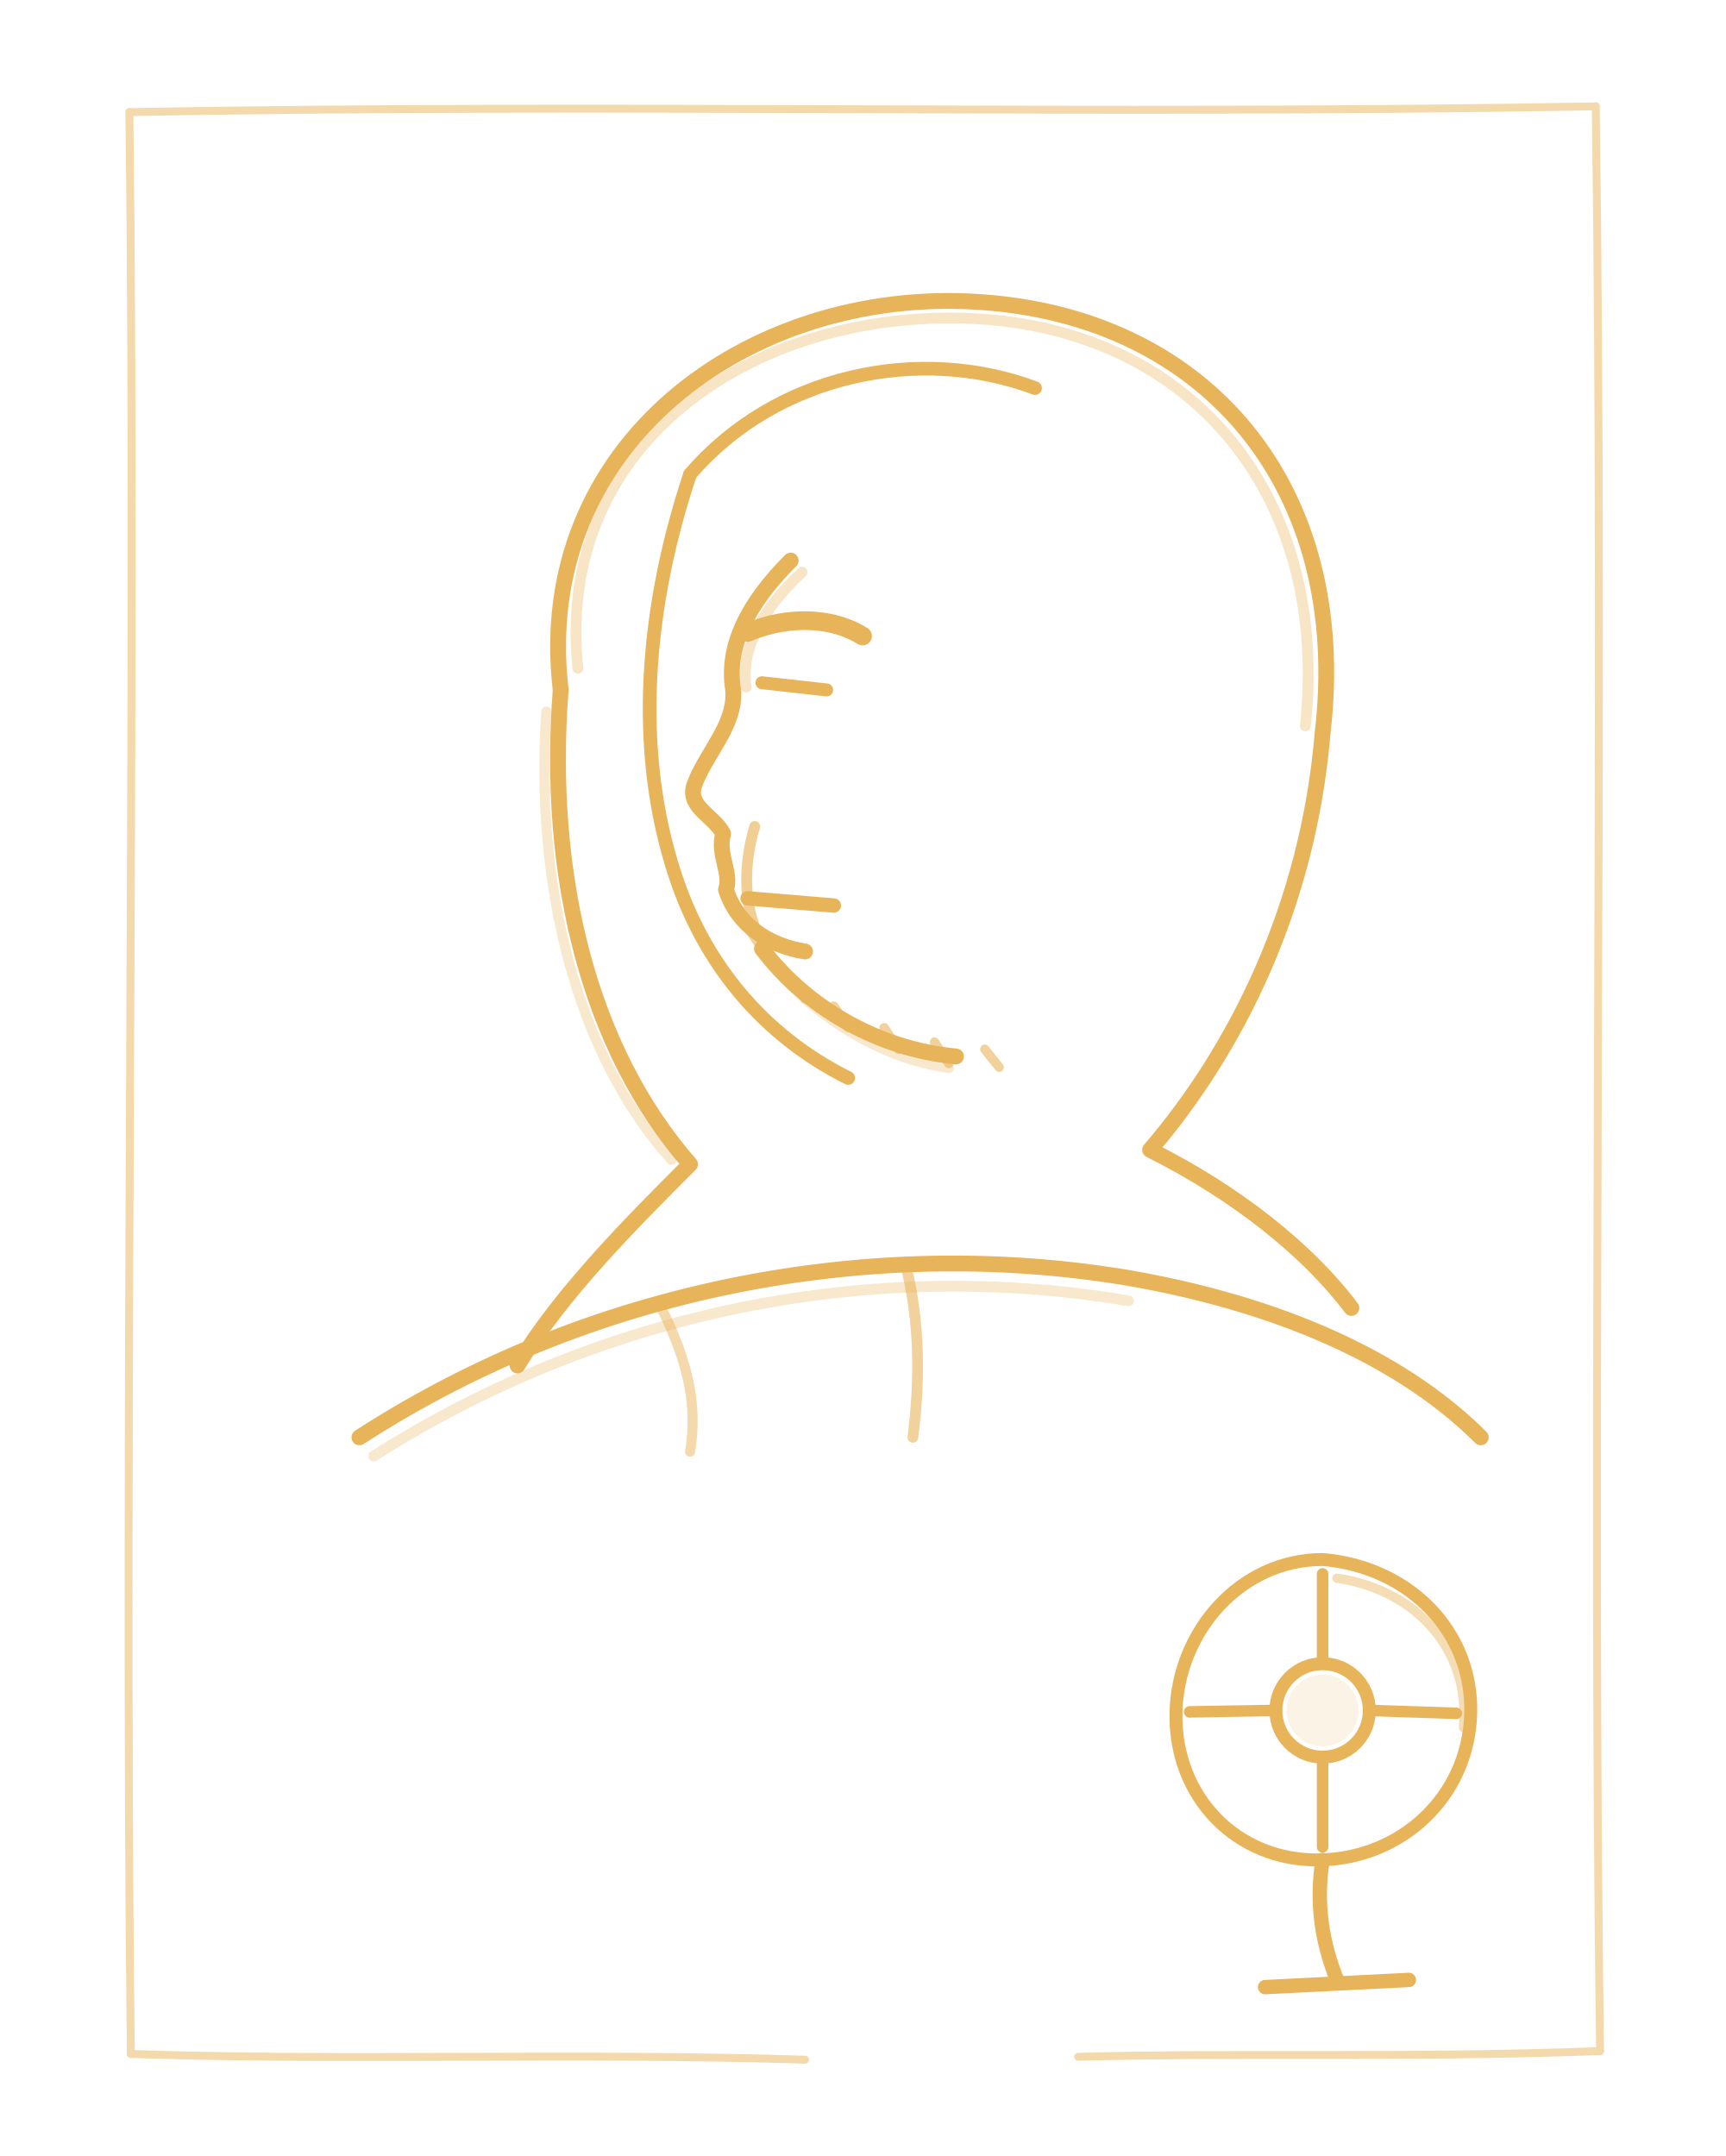
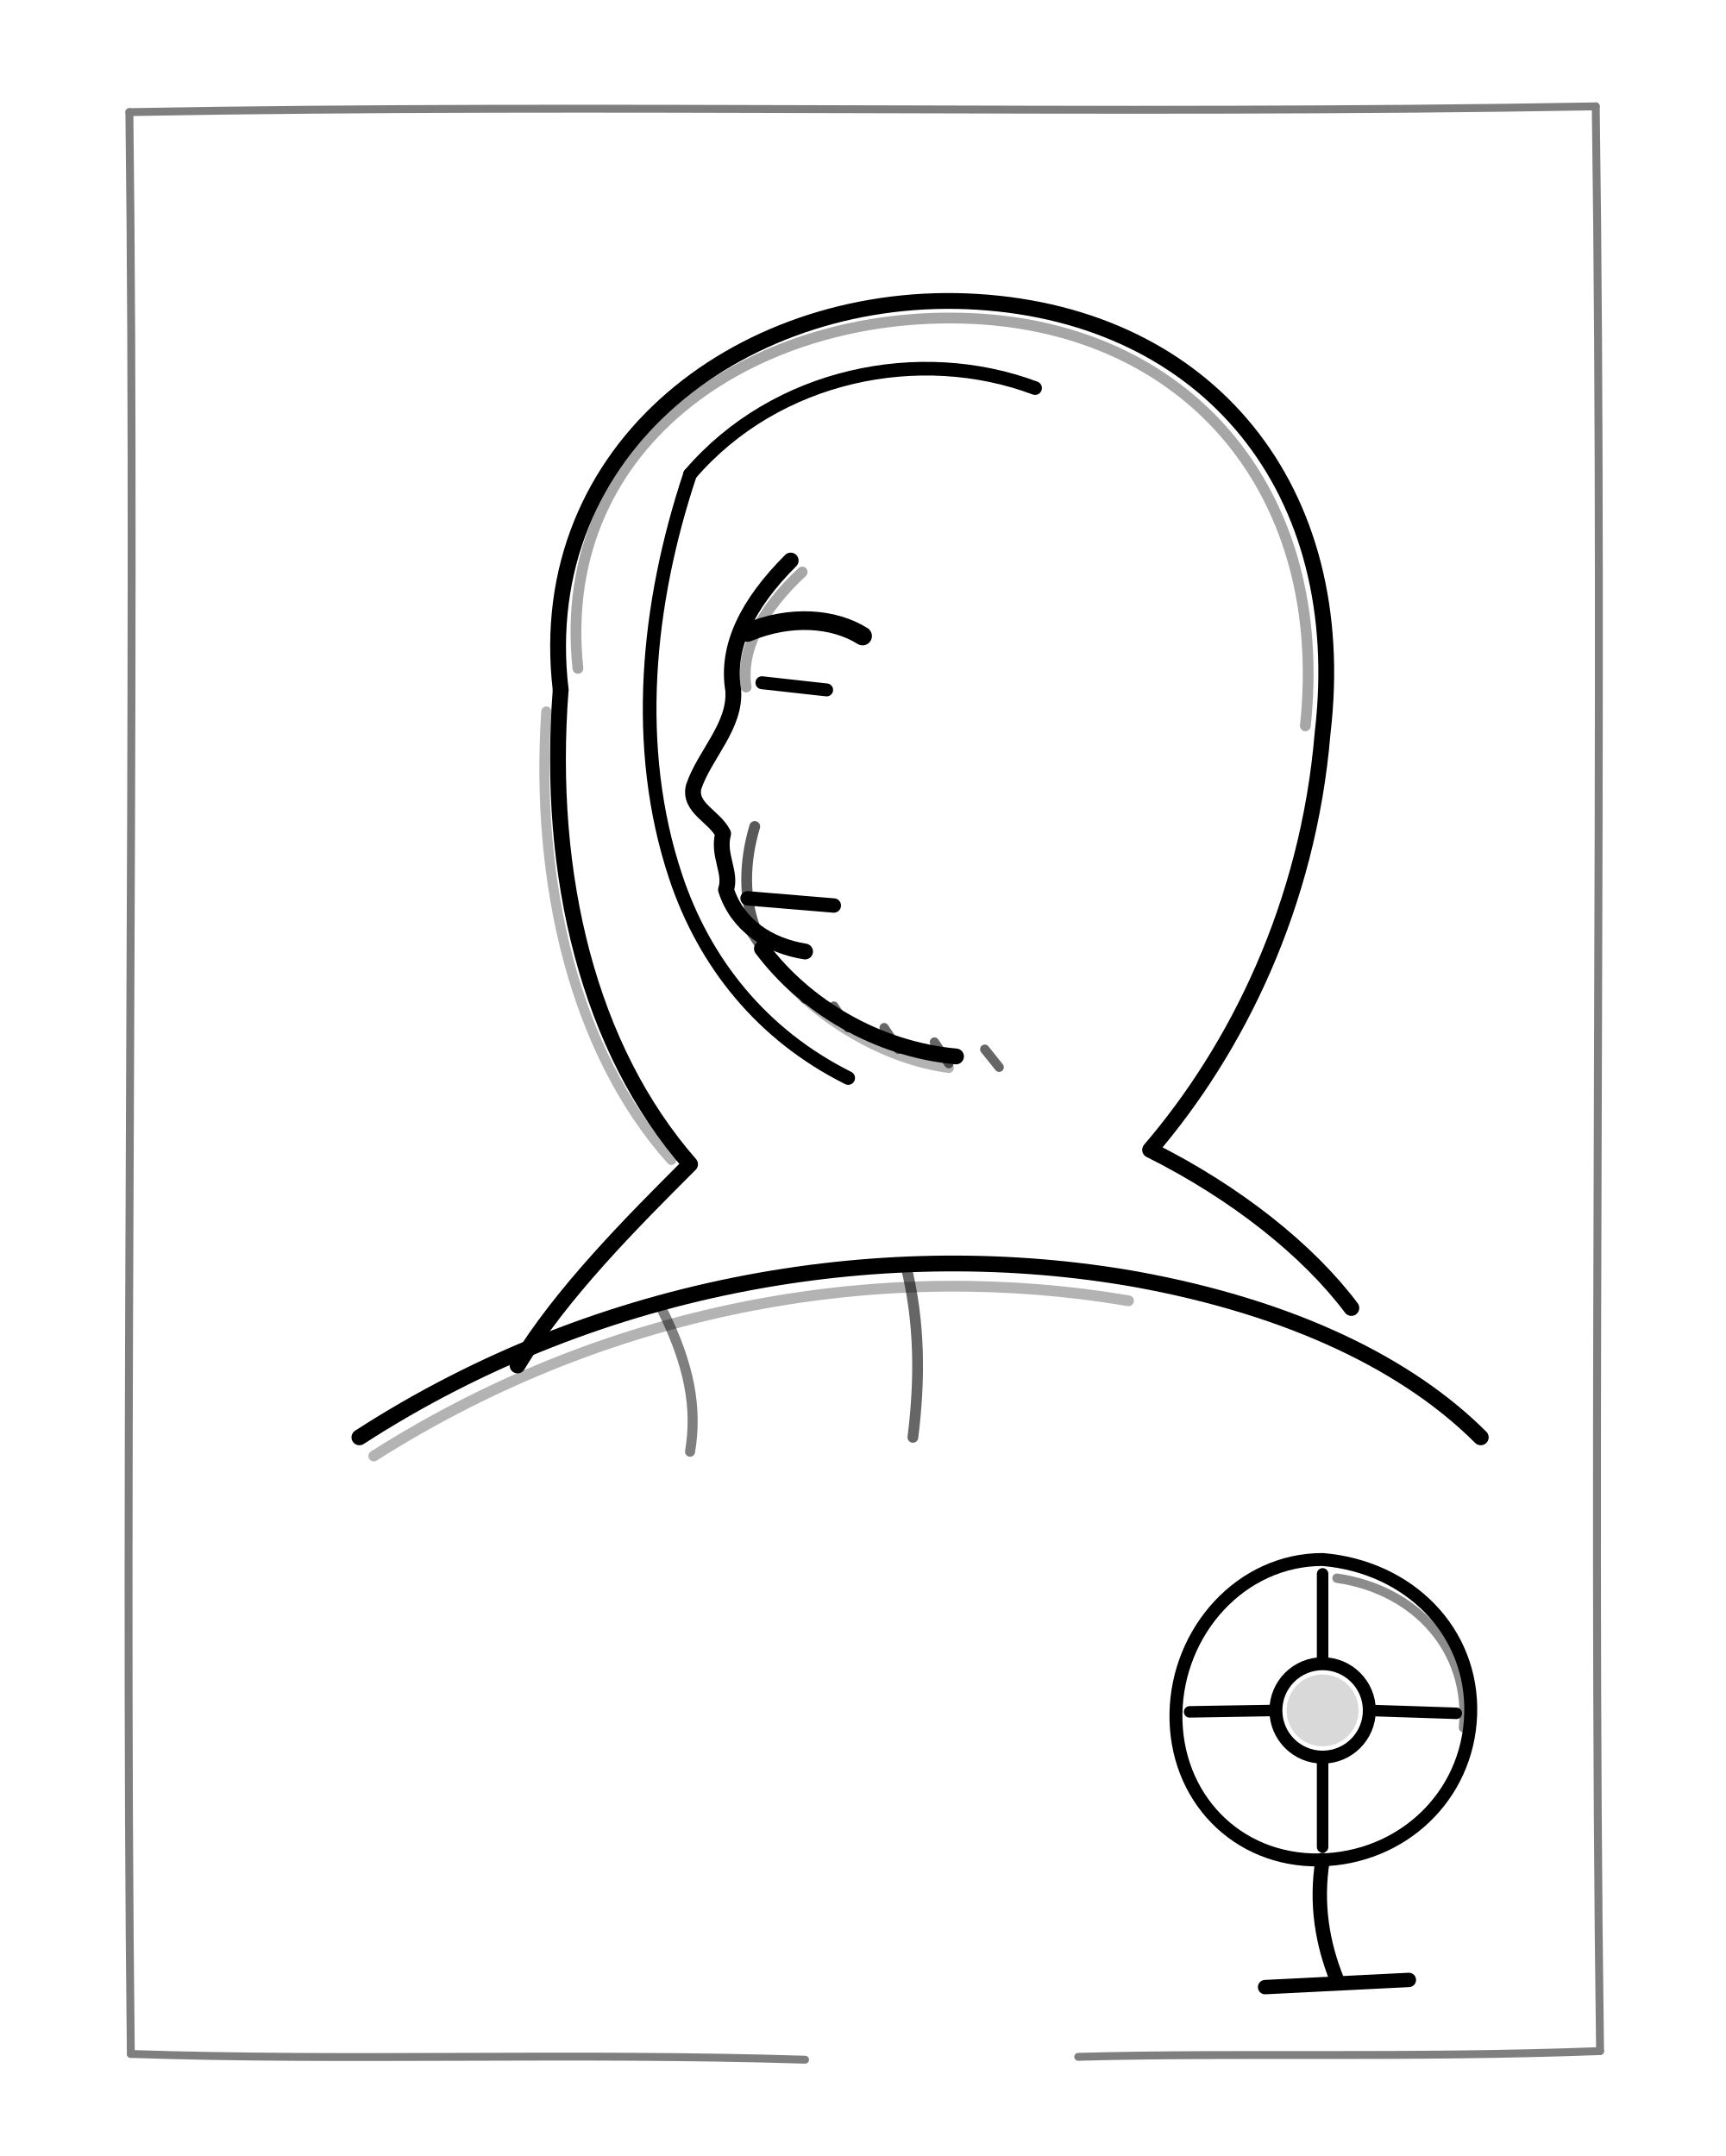
- <svg xmlns="http://www.w3.org/2000/svg" viewBox="0 0 240 300" role="img" aria-label="Wade Pike — ink sketch" fill="none" stroke="#e8b45a" stroke-width="2.2" stroke-linecap="round" stroke-linejoin="round">
+ <svg xmlns="http://www.w3.org/2000/svg" viewBox="0 0 240 300" role="img" aria-label="Wade Pike — ink sketch" fill="none" stroke="currentColor" stroke-width="2.2" stroke-linecap="round" stroke-linejoin="round">
  <g stroke-width="1.1" opacity="0.5">
    <path d="M18 15.6 C 84 14.4, 154 16, 222 14.8" />
    <path d="M222 14.8 C 223.2 100, 221.4 198, 222.6 285.4" />
    <path d="M222.6 285.4 C 196 286.4, 172 285.6, 150 286.2" />
    <path d="M112 286.6 C 80 285.6, 48 286.8, 18.2 285.8" />
    <path d="M18.2 285.8 C 17.2 200, 19 96, 18 15.6" />
  </g>
  <path d="M78 96 C 74 62, 104 40, 136 42 C 168 44, 188 68, 184 102 C 182 126, 172 146, 160 160 C 172 166, 182 174, 188 182" />
  <path d="M80.4 93 C 77 61, 106 42.4, 136.6 44.4 C 166 46.4, 185 69, 181.6 101" stroke-width="1.5" opacity="0.35" />
  <path d="M78 96 C 76 122, 82 146, 96 162 C 88 170, 78 180, 72 190" />
  <path d="M76 99 C 74.4 123, 80 146.4, 93.4 161.4" stroke-width="1.4" opacity="0.3" />
  <path d="M96 66 C 90 84, 88 104, 94 122 C 98 134, 106 144, 118 150" stroke-width="1.9" />
  <path d="M96 66 C 108 52, 128 48, 144 54" stroke-width="1.9" />
  <path d="M110 78 C 104 84, 101 90, 102 96 C 102.4 101, 98 105, 96.5 109.5 C 95.8 112.4, 99.4 113.6, 100.6 116 C 99.8 119, 101.8 121.4, 101 123.8 C 102.6 128.8, 107 131.6, 112 132.4" />
  <path d="M111.6 79.6 C 106 84.8, 103 90.4, 103.8 95.6" stroke-width="1.5" opacity="0.35" />
  <path d="M104 88 C 110 85.5, 116 86, 120 88.5" stroke-width="2.6" />
  <path d="M106 95 L 115 96" stroke-width="1.8" />
  <path d="M105 115 C 103.5 120, 103.5 125, 105 129" stroke-width="1.5" opacity="0.65" />
  <path d="M104 125 L 116 126" stroke-width="2" />
  <path d="M106 132 C 112 140, 122 146, 133 147" />
  <path d="M107.6 134.4 C 113.6 141.8, 123 147.4, 132 148.6" stroke-width="1.4" opacity="0.3" />
  <g stroke-width="1.3" opacity="0.6">
    <path d="M110 136 L 112 139 M116 140 L 118 143 M123 143 L 125 146 M130 145 L 132 148 M104 129 L 106 132 M137 146 L 139 148.5" />
  </g>
  <path d="M50 200 C 84 178, 124 172, 158 178 C 180 182, 196 190, 206 200" />
  <path d="M52 202.6 C 86 181, 124 175.4, 157 181" stroke-width="1.5" opacity="0.3" />
  <path d="M126 176 C 128 184, 128 192, 127 200" stroke-width="1.5" opacity="0.6" />
  <path d="M92 182 C 96 190, 97 196, 96 202" stroke-width="1.4" opacity="0.5" />
  <g stroke-width="1.8">
    <path d="M184 217 C 196 218, 205 227, 204.6 238.6 C 204.2 250, 195 258.6, 183.6 258.8 C 172 259, 163.4 250, 163.6 238.4 C 163.8 227, 172.6 217, 184 217 Z" />
    <path d="M186 219.6 C 197 221.2, 204.6 229.6, 203.6 240.4" stroke-width="1.3" opacity="0.45" />
    <circle cx="184" cy="238" r="6.5" />
-     <circle cx="184" cy="238" r="5" fill="#e8b45a" fill-opacity="0.15" stroke="none" />
+     <circle cx="184" cy="238" r="5" fill="currentColor" fill-opacity="0.15" stroke="none" />
    <path d="M184 231.5 L 184 219 M184 244.5 L 184 257 M177.5 238 L 165.5 238.2 M190.5 238 L 202.6 238.4" stroke-width="1.6" />
    <path d="M184 258.8 C 183 265, 184 270.5, 186 275.5" stroke-width="2" />
    <path d="M176 276.5 L 196 275.5" stroke-width="2" />
  </g>
</svg>
